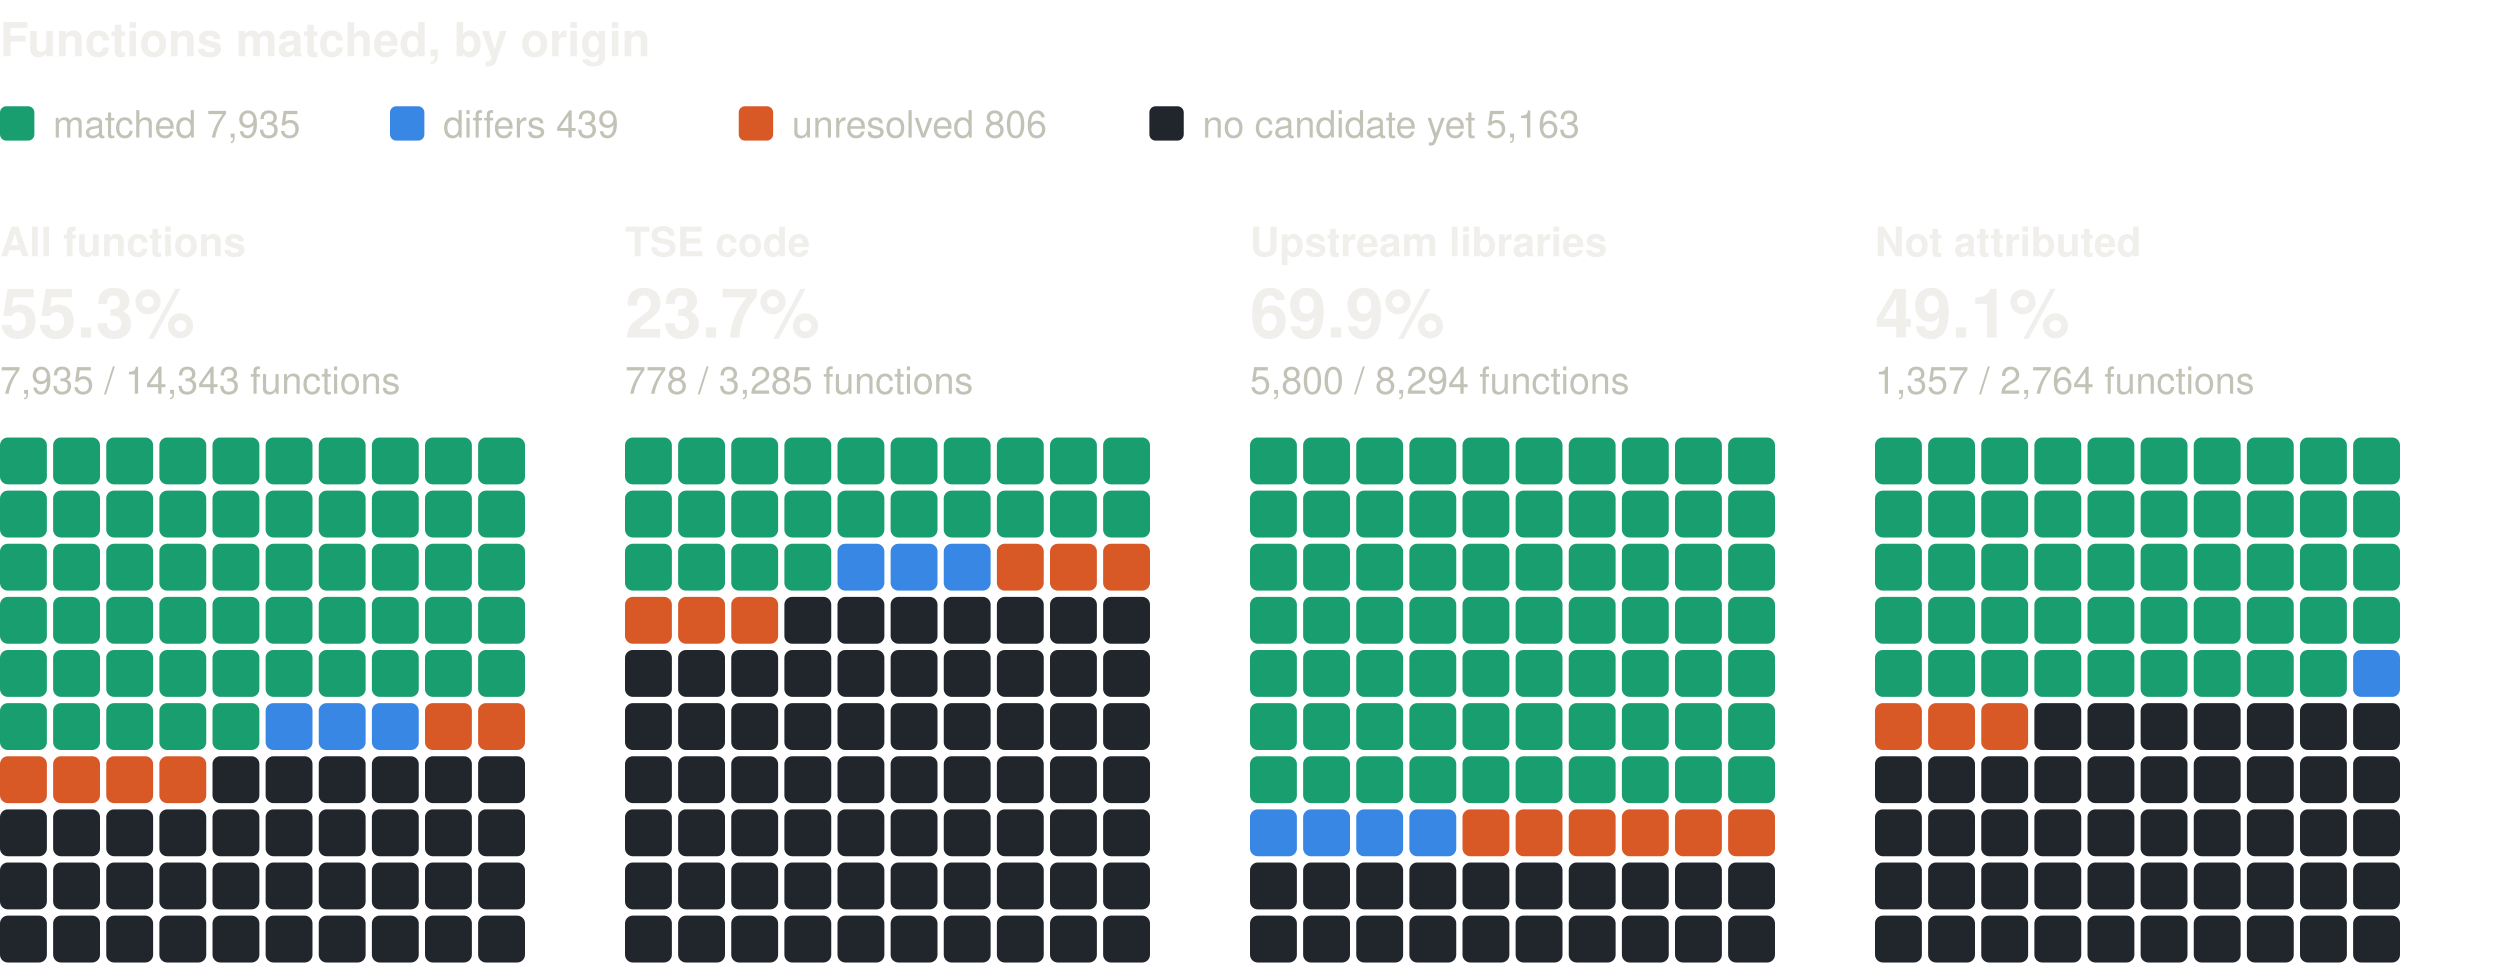
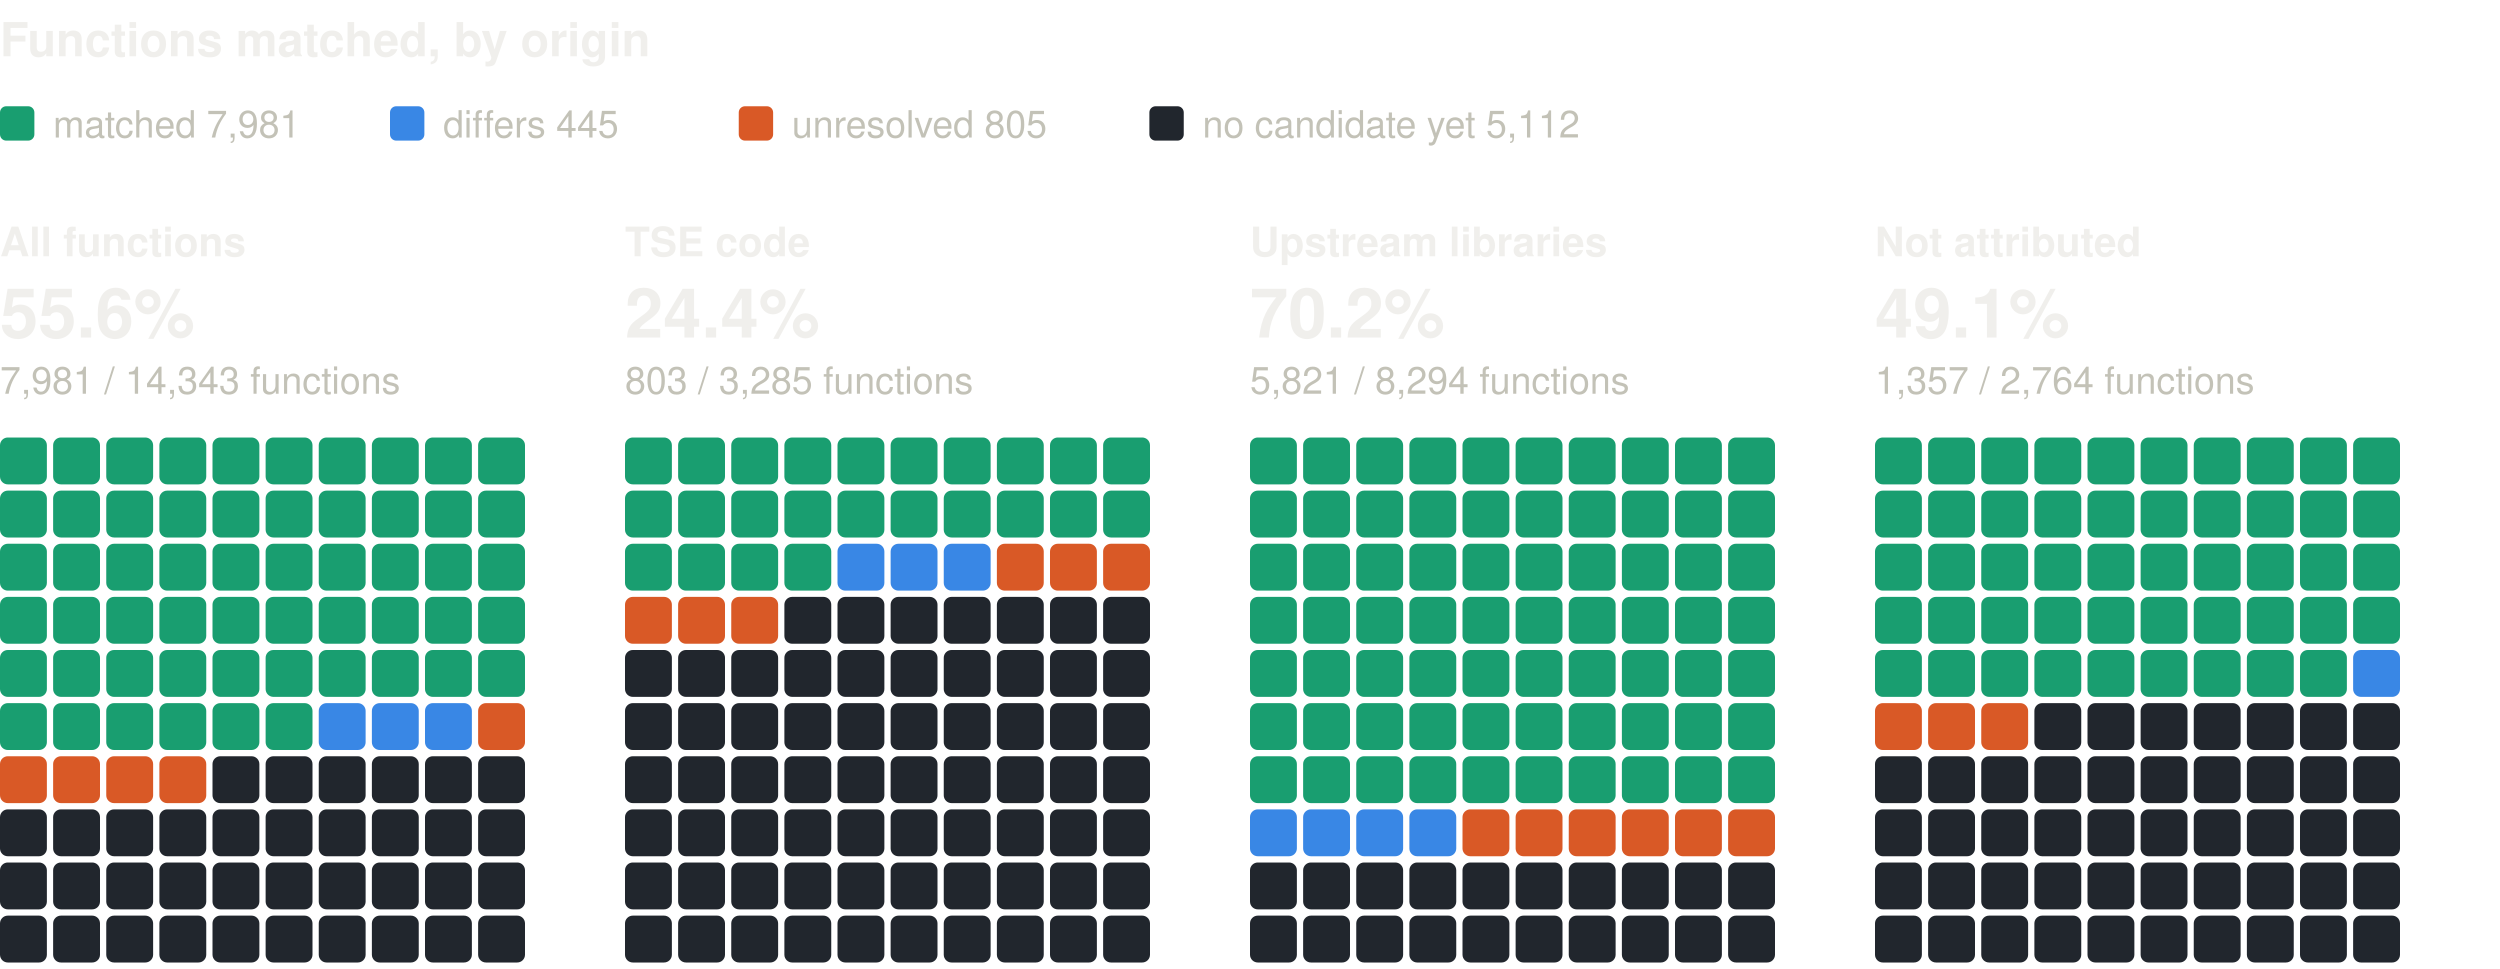
<svg xmlns="http://www.w3.org/2000/svg" width="800" height="310" viewBox="0 0 800 310" role="img" aria-label="Functions matched, by origin: one square per percent, coloured by verdict" font-family="system-ui, -apple-system, 'Segoe UI', Helvetica, Arial, sans-serif">
  <text x="0" y="18" font-size="15" fill="#f0efec" font-weight="600">Functions matched, by origin</text>
  <rect x="0" y="34" width="11" height="11" rx="2" fill="#199e70" />
-   <text x="17" y="44" font-size="12" fill="#c3c2b7">matched 7,935</text>
+   <text x="17" y="44" font-size="12" fill="#c3c2b7">matched 7,981</text>
  <rect x="124.8" y="34" width="11" height="11" rx="2" fill="#3987e5" />
-   <text x="141.8" y="44" font-size="12" fill="#c3c2b7">differs 439</text>
+   <text x="141.8" y="44" font-size="12" fill="#c3c2b7">differs 445</text>
  <rect x="236.4" y="34" width="11" height="11" rx="2" fill="#d95926" />
-   <text x="253.4" y="44" font-size="12" fill="#c3c2b7">unresolved 806</text>
+   <text x="253.4" y="44" font-size="12" fill="#c3c2b7">unresolved 805</text>
  <rect x="367.8" y="34" width="11" height="11" rx="2" fill="#21262d" />
-   <text x="384.8" y="44" font-size="12" fill="#c3c2b7">no candidate yet 5,163</text>
+   <text x="384.8" y="44" font-size="12" fill="#c3c2b7">no candidate yet 5,112</text>
  <text x="0" y="82" font-size="13" fill="#f0efec" font-weight="600">All functions</text>
-   <text x="0" y="108" font-size="22" fill="#f0efec" font-weight="600">55.3%</text>
-   <text x="0" y="126" font-size="12" fill="#c3c2b7">7,935 / 14,343 functions</text>
+   <text x="0" y="108" font-size="22" fill="#f0efec" font-weight="600">55.6%</text>
+   <text x="0" y="126" font-size="12" fill="#c3c2b7">7,981 / 14,343 functions</text>
  <rect x="0" y="140" width="15" height="15" rx="2.5" fill="#199e70" />
  <rect x="17" y="140" width="15" height="15" rx="2.5" fill="#199e70" />
  <rect x="34" y="140" width="15" height="15" rx="2.5" fill="#199e70" />
  <rect x="51" y="140" width="15" height="15" rx="2.5" fill="#199e70" />
  <rect x="68" y="140" width="15" height="15" rx="2.5" fill="#199e70" />
  <rect x="85" y="140" width="15" height="15" rx="2.5" fill="#199e70" />
  <rect x="102" y="140" width="15" height="15" rx="2.5" fill="#199e70" />
  <rect x="119" y="140" width="15" height="15" rx="2.5" fill="#199e70" />
  <rect x="136" y="140" width="15" height="15" rx="2.5" fill="#199e70" />
  <rect x="153" y="140" width="15" height="15" rx="2.5" fill="#199e70" />
  <rect x="0" y="157" width="15" height="15" rx="2.5" fill="#199e70" />
  <rect x="17" y="157" width="15" height="15" rx="2.5" fill="#199e70" />
  <rect x="34" y="157" width="15" height="15" rx="2.5" fill="#199e70" />
  <rect x="51" y="157" width="15" height="15" rx="2.5" fill="#199e70" />
  <rect x="68" y="157" width="15" height="15" rx="2.5" fill="#199e70" />
  <rect x="85" y="157" width="15" height="15" rx="2.5" fill="#199e70" />
  <rect x="102" y="157" width="15" height="15" rx="2.5" fill="#199e70" />
  <rect x="119" y="157" width="15" height="15" rx="2.5" fill="#199e70" />
  <rect x="136" y="157" width="15" height="15" rx="2.5" fill="#199e70" />
  <rect x="153" y="157" width="15" height="15" rx="2.5" fill="#199e70" />
  <rect x="0" y="174" width="15" height="15" rx="2.5" fill="#199e70" />
  <rect x="17" y="174" width="15" height="15" rx="2.5" fill="#199e70" />
  <rect x="34" y="174" width="15" height="15" rx="2.5" fill="#199e70" />
  <rect x="51" y="174" width="15" height="15" rx="2.5" fill="#199e70" />
  <rect x="68" y="174" width="15" height="15" rx="2.5" fill="#199e70" />
  <rect x="85" y="174" width="15" height="15" rx="2.5" fill="#199e70" />
  <rect x="102" y="174" width="15" height="15" rx="2.5" fill="#199e70" />
  <rect x="119" y="174" width="15" height="15" rx="2.5" fill="#199e70" />
  <rect x="136" y="174" width="15" height="15" rx="2.5" fill="#199e70" />
  <rect x="153" y="174" width="15" height="15" rx="2.5" fill="#199e70" />
  <rect x="0" y="191" width="15" height="15" rx="2.5" fill="#199e70" />
  <rect x="17" y="191" width="15" height="15" rx="2.5" fill="#199e70" />
  <rect x="34" y="191" width="15" height="15" rx="2.5" fill="#199e70" />
  <rect x="51" y="191" width="15" height="15" rx="2.5" fill="#199e70" />
  <rect x="68" y="191" width="15" height="15" rx="2.5" fill="#199e70" />
  <rect x="85" y="191" width="15" height="15" rx="2.5" fill="#199e70" />
  <rect x="102" y="191" width="15" height="15" rx="2.5" fill="#199e70" />
  <rect x="119" y="191" width="15" height="15" rx="2.5" fill="#199e70" />
  <rect x="136" y="191" width="15" height="15" rx="2.5" fill="#199e70" />
  <rect x="153" y="191" width="15" height="15" rx="2.5" fill="#199e70" />
  <rect x="0" y="208" width="15" height="15" rx="2.5" fill="#199e70" />
  <rect x="17" y="208" width="15" height="15" rx="2.5" fill="#199e70" />
  <rect x="34" y="208" width="15" height="15" rx="2.5" fill="#199e70" />
  <rect x="51" y="208" width="15" height="15" rx="2.5" fill="#199e70" />
  <rect x="68" y="208" width="15" height="15" rx="2.5" fill="#199e70" />
  <rect x="85" y="208" width="15" height="15" rx="2.5" fill="#199e70" />
  <rect x="102" y="208" width="15" height="15" rx="2.5" fill="#199e70" />
  <rect x="119" y="208" width="15" height="15" rx="2.5" fill="#199e70" />
  <rect x="136" y="208" width="15" height="15" rx="2.5" fill="#199e70" />
  <rect x="153" y="208" width="15" height="15" rx="2.5" fill="#199e70" />
  <rect x="0" y="225" width="15" height="15" rx="2.5" fill="#199e70" />
  <rect x="17" y="225" width="15" height="15" rx="2.5" fill="#199e70" />
  <rect x="34" y="225" width="15" height="15" rx="2.5" fill="#199e70" />
  <rect x="51" y="225" width="15" height="15" rx="2.5" fill="#199e70" />
  <rect x="68" y="225" width="15" height="15" rx="2.5" fill="#199e70" />
-   <rect x="85" y="225" width="15" height="15" rx="2.5" fill="#3987e5" />
+   <rect x="85" y="225" width="15" height="15" rx="2.5" fill="#199e70" />
  <rect x="102" y="225" width="15" height="15" rx="2.5" fill="#3987e5" />
  <rect x="119" y="225" width="15" height="15" rx="2.5" fill="#3987e5" />
-   <rect x="136" y="225" width="15" height="15" rx="2.5" fill="#d95926" />
+   <rect x="136" y="225" width="15" height="15" rx="2.5" fill="#3987e5" />
  <rect x="153" y="225" width="15" height="15" rx="2.5" fill="#d95926" />
  <rect x="0" y="242" width="15" height="15" rx="2.5" fill="#d95926" />
  <rect x="17" y="242" width="15" height="15" rx="2.5" fill="#d95926" />
  <rect x="34" y="242" width="15" height="15" rx="2.5" fill="#d95926" />
  <rect x="51" y="242" width="15" height="15" rx="2.5" fill="#d95926" />
  <rect x="68" y="242" width="15" height="15" rx="2.5" fill="#21262d" />
  <rect x="85" y="242" width="15" height="15" rx="2.5" fill="#21262d" />
  <rect x="102" y="242" width="15" height="15" rx="2.5" fill="#21262d" />
  <rect x="119" y="242" width="15" height="15" rx="2.5" fill="#21262d" />
  <rect x="136" y="242" width="15" height="15" rx="2.5" fill="#21262d" />
  <rect x="153" y="242" width="15" height="15" rx="2.5" fill="#21262d" />
  <rect x="0" y="259" width="15" height="15" rx="2.5" fill="#21262d" />
  <rect x="17" y="259" width="15" height="15" rx="2.5" fill="#21262d" />
  <rect x="34" y="259" width="15" height="15" rx="2.5" fill="#21262d" />
  <rect x="51" y="259" width="15" height="15" rx="2.5" fill="#21262d" />
  <rect x="68" y="259" width="15" height="15" rx="2.5" fill="#21262d" />
  <rect x="85" y="259" width="15" height="15" rx="2.5" fill="#21262d" />
  <rect x="102" y="259" width="15" height="15" rx="2.5" fill="#21262d" />
  <rect x="119" y="259" width="15" height="15" rx="2.5" fill="#21262d" />
  <rect x="136" y="259" width="15" height="15" rx="2.5" fill="#21262d" />
  <rect x="153" y="259" width="15" height="15" rx="2.5" fill="#21262d" />
  <rect x="0" y="276" width="15" height="15" rx="2.5" fill="#21262d" />
  <rect x="17" y="276" width="15" height="15" rx="2.5" fill="#21262d" />
  <rect x="34" y="276" width="15" height="15" rx="2.5" fill="#21262d" />
  <rect x="51" y="276" width="15" height="15" rx="2.5" fill="#21262d" />
  <rect x="68" y="276" width="15" height="15" rx="2.5" fill="#21262d" />
  <rect x="85" y="276" width="15" height="15" rx="2.5" fill="#21262d" />
  <rect x="102" y="276" width="15" height="15" rx="2.5" fill="#21262d" />
  <rect x="119" y="276" width="15" height="15" rx="2.5" fill="#21262d" />
  <rect x="136" y="276" width="15" height="15" rx="2.5" fill="#21262d" />
  <rect x="153" y="276" width="15" height="15" rx="2.5" fill="#21262d" />
  <rect x="0" y="293" width="15" height="15" rx="2.5" fill="#21262d" />
  <rect x="17" y="293" width="15" height="15" rx="2.5" fill="#21262d" />
  <rect x="34" y="293" width="15" height="15" rx="2.5" fill="#21262d" />
  <rect x="51" y="293" width="15" height="15" rx="2.5" fill="#21262d" />
  <rect x="68" y="293" width="15" height="15" rx="2.5" fill="#21262d" />
  <rect x="85" y="293" width="15" height="15" rx="2.5" fill="#21262d" />
  <rect x="102" y="293" width="15" height="15" rx="2.5" fill="#21262d" />
  <rect x="119" y="293" width="15" height="15" rx="2.5" fill="#21262d" />
  <rect x="136" y="293" width="15" height="15" rx="2.5" fill="#21262d" />
  <rect x="153" y="293" width="15" height="15" rx="2.5" fill="#21262d" />
  <text x="200" y="82" font-size="13" fill="#f0efec" font-weight="600">TSE code</text>
-   <text x="200" y="108" font-size="22" fill="#f0efec" font-weight="600">23.7%</text>
-   <text x="200" y="126" font-size="12" fill="#c3c2b7">778 / 3,285 functions</text>
+   <text x="200" y="108" font-size="22" fill="#f0efec" font-weight="600">24.4%</text>
+   <text x="200" y="126" font-size="12" fill="#c3c2b7">803 / 3,285 functions</text>
  <rect x="200" y="140" width="15" height="15" rx="2.5" fill="#199e70" />
  <rect x="217" y="140" width="15" height="15" rx="2.5" fill="#199e70" />
  <rect x="234" y="140" width="15" height="15" rx="2.5" fill="#199e70" />
  <rect x="251" y="140" width="15" height="15" rx="2.5" fill="#199e70" />
  <rect x="268" y="140" width="15" height="15" rx="2.5" fill="#199e70" />
  <rect x="285" y="140" width="15" height="15" rx="2.5" fill="#199e70" />
  <rect x="302" y="140" width="15" height="15" rx="2.5" fill="#199e70" />
  <rect x="319" y="140" width="15" height="15" rx="2.5" fill="#199e70" />
  <rect x="336" y="140" width="15" height="15" rx="2.5" fill="#199e70" />
  <rect x="353" y="140" width="15" height="15" rx="2.5" fill="#199e70" />
  <rect x="200" y="157" width="15" height="15" rx="2.5" fill="#199e70" />
  <rect x="217" y="157" width="15" height="15" rx="2.5" fill="#199e70" />
  <rect x="234" y="157" width="15" height="15" rx="2.5" fill="#199e70" />
  <rect x="251" y="157" width="15" height="15" rx="2.5" fill="#199e70" />
  <rect x="268" y="157" width="15" height="15" rx="2.5" fill="#199e70" />
  <rect x="285" y="157" width="15" height="15" rx="2.5" fill="#199e70" />
  <rect x="302" y="157" width="15" height="15" rx="2.5" fill="#199e70" />
  <rect x="319" y="157" width="15" height="15" rx="2.5" fill="#199e70" />
  <rect x="336" y="157" width="15" height="15" rx="2.5" fill="#199e70" />
  <rect x="353" y="157" width="15" height="15" rx="2.5" fill="#199e70" />
  <rect x="200" y="174" width="15" height="15" rx="2.5" fill="#199e70" />
  <rect x="217" y="174" width="15" height="15" rx="2.5" fill="#199e70" />
  <rect x="234" y="174" width="15" height="15" rx="2.5" fill="#199e70" />
  <rect x="251" y="174" width="15" height="15" rx="2.5" fill="#199e70" />
  <rect x="268" y="174" width="15" height="15" rx="2.5" fill="#3987e5" />
  <rect x="285" y="174" width="15" height="15" rx="2.5" fill="#3987e5" />
  <rect x="302" y="174" width="15" height="15" rx="2.5" fill="#3987e5" />
  <rect x="319" y="174" width="15" height="15" rx="2.5" fill="#d95926" />
  <rect x="336" y="174" width="15" height="15" rx="2.5" fill="#d95926" />
  <rect x="353" y="174" width="15" height="15" rx="2.5" fill="#d95926" />
  <rect x="200" y="191" width="15" height="15" rx="2.5" fill="#d95926" />
  <rect x="217" y="191" width="15" height="15" rx="2.5" fill="#d95926" />
  <rect x="234" y="191" width="15" height="15" rx="2.5" fill="#d95926" />
  <rect x="251" y="191" width="15" height="15" rx="2.5" fill="#21262d" />
  <rect x="268" y="191" width="15" height="15" rx="2.5" fill="#21262d" />
  <rect x="285" y="191" width="15" height="15" rx="2.5" fill="#21262d" />
  <rect x="302" y="191" width="15" height="15" rx="2.5" fill="#21262d" />
  <rect x="319" y="191" width="15" height="15" rx="2.5" fill="#21262d" />
  <rect x="336" y="191" width="15" height="15" rx="2.5" fill="#21262d" />
  <rect x="353" y="191" width="15" height="15" rx="2.5" fill="#21262d" />
  <rect x="200" y="208" width="15" height="15" rx="2.5" fill="#21262d" />
  <rect x="217" y="208" width="15" height="15" rx="2.5" fill="#21262d" />
  <rect x="234" y="208" width="15" height="15" rx="2.5" fill="#21262d" />
  <rect x="251" y="208" width="15" height="15" rx="2.5" fill="#21262d" />
  <rect x="268" y="208" width="15" height="15" rx="2.5" fill="#21262d" />
  <rect x="285" y="208" width="15" height="15" rx="2.5" fill="#21262d" />
  <rect x="302" y="208" width="15" height="15" rx="2.5" fill="#21262d" />
  <rect x="319" y="208" width="15" height="15" rx="2.5" fill="#21262d" />
  <rect x="336" y="208" width="15" height="15" rx="2.5" fill="#21262d" />
  <rect x="353" y="208" width="15" height="15" rx="2.5" fill="#21262d" />
  <rect x="200" y="225" width="15" height="15" rx="2.5" fill="#21262d" />
  <rect x="217" y="225" width="15" height="15" rx="2.5" fill="#21262d" />
  <rect x="234" y="225" width="15" height="15" rx="2.5" fill="#21262d" />
  <rect x="251" y="225" width="15" height="15" rx="2.5" fill="#21262d" />
  <rect x="268" y="225" width="15" height="15" rx="2.5" fill="#21262d" />
  <rect x="285" y="225" width="15" height="15" rx="2.5" fill="#21262d" />
  <rect x="302" y="225" width="15" height="15" rx="2.5" fill="#21262d" />
  <rect x="319" y="225" width="15" height="15" rx="2.5" fill="#21262d" />
  <rect x="336" y="225" width="15" height="15" rx="2.5" fill="#21262d" />
  <rect x="353" y="225" width="15" height="15" rx="2.5" fill="#21262d" />
  <rect x="200" y="242" width="15" height="15" rx="2.5" fill="#21262d" />
  <rect x="217" y="242" width="15" height="15" rx="2.5" fill="#21262d" />
  <rect x="234" y="242" width="15" height="15" rx="2.5" fill="#21262d" />
  <rect x="251" y="242" width="15" height="15" rx="2.5" fill="#21262d" />
  <rect x="268" y="242" width="15" height="15" rx="2.5" fill="#21262d" />
  <rect x="285" y="242" width="15" height="15" rx="2.5" fill="#21262d" />
  <rect x="302" y="242" width="15" height="15" rx="2.5" fill="#21262d" />
  <rect x="319" y="242" width="15" height="15" rx="2.5" fill="#21262d" />
  <rect x="336" y="242" width="15" height="15" rx="2.5" fill="#21262d" />
  <rect x="353" y="242" width="15" height="15" rx="2.5" fill="#21262d" />
  <rect x="200" y="259" width="15" height="15" rx="2.5" fill="#21262d" />
  <rect x="217" y="259" width="15" height="15" rx="2.5" fill="#21262d" />
  <rect x="234" y="259" width="15" height="15" rx="2.5" fill="#21262d" />
  <rect x="251" y="259" width="15" height="15" rx="2.5" fill="#21262d" />
  <rect x="268" y="259" width="15" height="15" rx="2.5" fill="#21262d" />
  <rect x="285" y="259" width="15" height="15" rx="2.5" fill="#21262d" />
  <rect x="302" y="259" width="15" height="15" rx="2.5" fill="#21262d" />
  <rect x="319" y="259" width="15" height="15" rx="2.5" fill="#21262d" />
  <rect x="336" y="259" width="15" height="15" rx="2.5" fill="#21262d" />
  <rect x="353" y="259" width="15" height="15" rx="2.5" fill="#21262d" />
  <rect x="200" y="276" width="15" height="15" rx="2.5" fill="#21262d" />
  <rect x="217" y="276" width="15" height="15" rx="2.5" fill="#21262d" />
  <rect x="234" y="276" width="15" height="15" rx="2.5" fill="#21262d" />
  <rect x="251" y="276" width="15" height="15" rx="2.5" fill="#21262d" />
  <rect x="268" y="276" width="15" height="15" rx="2.5" fill="#21262d" />
  <rect x="285" y="276" width="15" height="15" rx="2.5" fill="#21262d" />
  <rect x="302" y="276" width="15" height="15" rx="2.5" fill="#21262d" />
  <rect x="319" y="276" width="15" height="15" rx="2.5" fill="#21262d" />
  <rect x="336" y="276" width="15" height="15" rx="2.5" fill="#21262d" />
  <rect x="353" y="276" width="15" height="15" rx="2.5" fill="#21262d" />
  <rect x="200" y="293" width="15" height="15" rx="2.5" fill="#21262d" />
  <rect x="217" y="293" width="15" height="15" rx="2.5" fill="#21262d" />
  <rect x="234" y="293" width="15" height="15" rx="2.5" fill="#21262d" />
  <rect x="251" y="293" width="15" height="15" rx="2.5" fill="#21262d" />
  <rect x="268" y="293" width="15" height="15" rx="2.5" fill="#21262d" />
  <rect x="285" y="293" width="15" height="15" rx="2.5" fill="#21262d" />
  <rect x="302" y="293" width="15" height="15" rx="2.5" fill="#21262d" />
  <rect x="319" y="293" width="15" height="15" rx="2.5" fill="#21262d" />
  <rect x="336" y="293" width="15" height="15" rx="2.5" fill="#21262d" />
  <rect x="353" y="293" width="15" height="15" rx="2.5" fill="#21262d" />
  <text x="400" y="82" font-size="13" fill="#f0efec" font-weight="600">Upstream libraries</text>
-   <text x="400" y="108" font-size="22" fill="#f0efec" font-weight="600">69.9%</text>
-   <text x="400" y="126" font-size="12" fill="#c3c2b7">5,800 / 8,294 functions</text>
+   <text x="400" y="108" font-size="22" fill="#f0efec" font-weight="600">70.2%</text>
+   <text x="400" y="126" font-size="12" fill="#c3c2b7">5,821 / 8,294 functions</text>
  <rect x="400" y="140" width="15" height="15" rx="2.5" fill="#199e70" />
  <rect x="417" y="140" width="15" height="15" rx="2.5" fill="#199e70" />
  <rect x="434" y="140" width="15" height="15" rx="2.5" fill="#199e70" />
  <rect x="451" y="140" width="15" height="15" rx="2.5" fill="#199e70" />
  <rect x="468" y="140" width="15" height="15" rx="2.5" fill="#199e70" />
  <rect x="485" y="140" width="15" height="15" rx="2.5" fill="#199e70" />
  <rect x="502" y="140" width="15" height="15" rx="2.5" fill="#199e70" />
  <rect x="519" y="140" width="15" height="15" rx="2.5" fill="#199e70" />
  <rect x="536" y="140" width="15" height="15" rx="2.5" fill="#199e70" />
  <rect x="553" y="140" width="15" height="15" rx="2.5" fill="#199e70" />
  <rect x="400" y="157" width="15" height="15" rx="2.5" fill="#199e70" />
  <rect x="417" y="157" width="15" height="15" rx="2.5" fill="#199e70" />
  <rect x="434" y="157" width="15" height="15" rx="2.5" fill="#199e70" />
  <rect x="451" y="157" width="15" height="15" rx="2.5" fill="#199e70" />
  <rect x="468" y="157" width="15" height="15" rx="2.5" fill="#199e70" />
  <rect x="485" y="157" width="15" height="15" rx="2.5" fill="#199e70" />
  <rect x="502" y="157" width="15" height="15" rx="2.5" fill="#199e70" />
  <rect x="519" y="157" width="15" height="15" rx="2.5" fill="#199e70" />
  <rect x="536" y="157" width="15" height="15" rx="2.5" fill="#199e70" />
  <rect x="553" y="157" width="15" height="15" rx="2.5" fill="#199e70" />
  <rect x="400" y="174" width="15" height="15" rx="2.5" fill="#199e70" />
  <rect x="417" y="174" width="15" height="15" rx="2.5" fill="#199e70" />
  <rect x="434" y="174" width="15" height="15" rx="2.5" fill="#199e70" />
  <rect x="451" y="174" width="15" height="15" rx="2.5" fill="#199e70" />
  <rect x="468" y="174" width="15" height="15" rx="2.5" fill="#199e70" />
  <rect x="485" y="174" width="15" height="15" rx="2.5" fill="#199e70" />
  <rect x="502" y="174" width="15" height="15" rx="2.5" fill="#199e70" />
  <rect x="519" y="174" width="15" height="15" rx="2.5" fill="#199e70" />
  <rect x="536" y="174" width="15" height="15" rx="2.5" fill="#199e70" />
  <rect x="553" y="174" width="15" height="15" rx="2.5" fill="#199e70" />
  <rect x="400" y="191" width="15" height="15" rx="2.5" fill="#199e70" />
  <rect x="417" y="191" width="15" height="15" rx="2.5" fill="#199e70" />
  <rect x="434" y="191" width="15" height="15" rx="2.5" fill="#199e70" />
  <rect x="451" y="191" width="15" height="15" rx="2.5" fill="#199e70" />
  <rect x="468" y="191" width="15" height="15" rx="2.5" fill="#199e70" />
  <rect x="485" y="191" width="15" height="15" rx="2.5" fill="#199e70" />
  <rect x="502" y="191" width="15" height="15" rx="2.5" fill="#199e70" />
  <rect x="519" y="191" width="15" height="15" rx="2.5" fill="#199e70" />
  <rect x="536" y="191" width="15" height="15" rx="2.5" fill="#199e70" />
  <rect x="553" y="191" width="15" height="15" rx="2.5" fill="#199e70" />
  <rect x="400" y="208" width="15" height="15" rx="2.5" fill="#199e70" />
  <rect x="417" y="208" width="15" height="15" rx="2.5" fill="#199e70" />
  <rect x="434" y="208" width="15" height="15" rx="2.5" fill="#199e70" />
  <rect x="451" y="208" width="15" height="15" rx="2.5" fill="#199e70" />
  <rect x="468" y="208" width="15" height="15" rx="2.5" fill="#199e70" />
  <rect x="485" y="208" width="15" height="15" rx="2.5" fill="#199e70" />
  <rect x="502" y="208" width="15" height="15" rx="2.5" fill="#199e70" />
  <rect x="519" y="208" width="15" height="15" rx="2.5" fill="#199e70" />
  <rect x="536" y="208" width="15" height="15" rx="2.5" fill="#199e70" />
  <rect x="553" y="208" width="15" height="15" rx="2.5" fill="#199e70" />
  <rect x="400" y="225" width="15" height="15" rx="2.5" fill="#199e70" />
  <rect x="417" y="225" width="15" height="15" rx="2.5" fill="#199e70" />
  <rect x="434" y="225" width="15" height="15" rx="2.5" fill="#199e70" />
  <rect x="451" y="225" width="15" height="15" rx="2.5" fill="#199e70" />
  <rect x="468" y="225" width="15" height="15" rx="2.5" fill="#199e70" />
  <rect x="485" y="225" width="15" height="15" rx="2.5" fill="#199e70" />
  <rect x="502" y="225" width="15" height="15" rx="2.5" fill="#199e70" />
  <rect x="519" y="225" width="15" height="15" rx="2.5" fill="#199e70" />
  <rect x="536" y="225" width="15" height="15" rx="2.5" fill="#199e70" />
  <rect x="553" y="225" width="15" height="15" rx="2.5" fill="#199e70" />
  <rect x="400" y="242" width="15" height="15" rx="2.5" fill="#199e70" />
  <rect x="417" y="242" width="15" height="15" rx="2.5" fill="#199e70" />
  <rect x="434" y="242" width="15" height="15" rx="2.5" fill="#199e70" />
  <rect x="451" y="242" width="15" height="15" rx="2.5" fill="#199e70" />
  <rect x="468" y="242" width="15" height="15" rx="2.5" fill="#199e70" />
  <rect x="485" y="242" width="15" height="15" rx="2.5" fill="#199e70" />
  <rect x="502" y="242" width="15" height="15" rx="2.5" fill="#199e70" />
  <rect x="519" y="242" width="15" height="15" rx="2.5" fill="#199e70" />
  <rect x="536" y="242" width="15" height="15" rx="2.5" fill="#199e70" />
  <rect x="553" y="242" width="15" height="15" rx="2.5" fill="#199e70" />
  <rect x="400" y="259" width="15" height="15" rx="2.5" fill="#3987e5" />
  <rect x="417" y="259" width="15" height="15" rx="2.5" fill="#3987e5" />
  <rect x="434" y="259" width="15" height="15" rx="2.5" fill="#3987e5" />
  <rect x="451" y="259" width="15" height="15" rx="2.5" fill="#3987e5" />
  <rect x="468" y="259" width="15" height="15" rx="2.5" fill="#d95926" />
  <rect x="485" y="259" width="15" height="15" rx="2.5" fill="#d95926" />
  <rect x="502" y="259" width="15" height="15" rx="2.5" fill="#d95926" />
  <rect x="519" y="259" width="15" height="15" rx="2.5" fill="#d95926" />
  <rect x="536" y="259" width="15" height="15" rx="2.5" fill="#d95926" />
  <rect x="553" y="259" width="15" height="15" rx="2.5" fill="#d95926" />
  <rect x="400" y="276" width="15" height="15" rx="2.5" fill="#21262d" />
  <rect x="417" y="276" width="15" height="15" rx="2.5" fill="#21262d" />
  <rect x="434" y="276" width="15" height="15" rx="2.5" fill="#21262d" />
  <rect x="451" y="276" width="15" height="15" rx="2.5" fill="#21262d" />
  <rect x="468" y="276" width="15" height="15" rx="2.5" fill="#21262d" />
  <rect x="485" y="276" width="15" height="15" rx="2.5" fill="#21262d" />
  <rect x="502" y="276" width="15" height="15" rx="2.5" fill="#21262d" />
  <rect x="519" y="276" width="15" height="15" rx="2.5" fill="#21262d" />
  <rect x="536" y="276" width="15" height="15" rx="2.5" fill="#21262d" />
  <rect x="553" y="276" width="15" height="15" rx="2.5" fill="#21262d" />
  <rect x="400" y="293" width="15" height="15" rx="2.5" fill="#21262d" />
  <rect x="417" y="293" width="15" height="15" rx="2.5" fill="#21262d" />
  <rect x="434" y="293" width="15" height="15" rx="2.5" fill="#21262d" />
  <rect x="451" y="293" width="15" height="15" rx="2.5" fill="#21262d" />
  <rect x="468" y="293" width="15" height="15" rx="2.5" fill="#21262d" />
  <rect x="485" y="293" width="15" height="15" rx="2.5" fill="#21262d" />
  <rect x="502" y="293" width="15" height="15" rx="2.5" fill="#21262d" />
  <rect x="519" y="293" width="15" height="15" rx="2.5" fill="#21262d" />
  <rect x="536" y="293" width="15" height="15" rx="2.5" fill="#21262d" />
  <rect x="553" y="293" width="15" height="15" rx="2.5" fill="#21262d" />
  <text x="600" y="82" font-size="13" fill="#f0efec" font-weight="600">Not attributed</text>
  <text x="600" y="108" font-size="22" fill="#f0efec" font-weight="600">49.1%</text>
  <text x="600" y="126" font-size="12" fill="#c3c2b7">1,357 / 2,764 functions</text>
  <rect x="600" y="140" width="15" height="15" rx="2.5" fill="#199e70" />
  <rect x="617" y="140" width="15" height="15" rx="2.5" fill="#199e70" />
  <rect x="634" y="140" width="15" height="15" rx="2.5" fill="#199e70" />
  <rect x="651" y="140" width="15" height="15" rx="2.5" fill="#199e70" />
  <rect x="668" y="140" width="15" height="15" rx="2.5" fill="#199e70" />
  <rect x="685" y="140" width="15" height="15" rx="2.5" fill="#199e70" />
  <rect x="702" y="140" width="15" height="15" rx="2.5" fill="#199e70" />
  <rect x="719" y="140" width="15" height="15" rx="2.5" fill="#199e70" />
  <rect x="736" y="140" width="15" height="15" rx="2.5" fill="#199e70" />
  <rect x="753" y="140" width="15" height="15" rx="2.5" fill="#199e70" />
  <rect x="600" y="157" width="15" height="15" rx="2.5" fill="#199e70" />
  <rect x="617" y="157" width="15" height="15" rx="2.5" fill="#199e70" />
  <rect x="634" y="157" width="15" height="15" rx="2.5" fill="#199e70" />
  <rect x="651" y="157" width="15" height="15" rx="2.5" fill="#199e70" />
  <rect x="668" y="157" width="15" height="15" rx="2.5" fill="#199e70" />
  <rect x="685" y="157" width="15" height="15" rx="2.5" fill="#199e70" />
  <rect x="702" y="157" width="15" height="15" rx="2.5" fill="#199e70" />
  <rect x="719" y="157" width="15" height="15" rx="2.5" fill="#199e70" />
  <rect x="736" y="157" width="15" height="15" rx="2.5" fill="#199e70" />
  <rect x="753" y="157" width="15" height="15" rx="2.5" fill="#199e70" />
  <rect x="600" y="174" width="15" height="15" rx="2.5" fill="#199e70" />
  <rect x="617" y="174" width="15" height="15" rx="2.5" fill="#199e70" />
  <rect x="634" y="174" width="15" height="15" rx="2.5" fill="#199e70" />
  <rect x="651" y="174" width="15" height="15" rx="2.5" fill="#199e70" />
  <rect x="668" y="174" width="15" height="15" rx="2.5" fill="#199e70" />
  <rect x="685" y="174" width="15" height="15" rx="2.5" fill="#199e70" />
  <rect x="702" y="174" width="15" height="15" rx="2.5" fill="#199e70" />
  <rect x="719" y="174" width="15" height="15" rx="2.5" fill="#199e70" />
  <rect x="736" y="174" width="15" height="15" rx="2.5" fill="#199e70" />
  <rect x="753" y="174" width="15" height="15" rx="2.5" fill="#199e70" />
  <rect x="600" y="191" width="15" height="15" rx="2.5" fill="#199e70" />
  <rect x="617" y="191" width="15" height="15" rx="2.5" fill="#199e70" />
  <rect x="634" y="191" width="15" height="15" rx="2.5" fill="#199e70" />
  <rect x="651" y="191" width="15" height="15" rx="2.5" fill="#199e70" />
  <rect x="668" y="191" width="15" height="15" rx="2.5" fill="#199e70" />
  <rect x="685" y="191" width="15" height="15" rx="2.5" fill="#199e70" />
  <rect x="702" y="191" width="15" height="15" rx="2.5" fill="#199e70" />
  <rect x="719" y="191" width="15" height="15" rx="2.5" fill="#199e70" />
  <rect x="736" y="191" width="15" height="15" rx="2.5" fill="#199e70" />
  <rect x="753" y="191" width="15" height="15" rx="2.5" fill="#199e70" />
  <rect x="600" y="208" width="15" height="15" rx="2.5" fill="#199e70" />
  <rect x="617" y="208" width="15" height="15" rx="2.5" fill="#199e70" />
  <rect x="634" y="208" width="15" height="15" rx="2.5" fill="#199e70" />
  <rect x="651" y="208" width="15" height="15" rx="2.5" fill="#199e70" />
  <rect x="668" y="208" width="15" height="15" rx="2.5" fill="#199e70" />
  <rect x="685" y="208" width="15" height="15" rx="2.5" fill="#199e70" />
  <rect x="702" y="208" width="15" height="15" rx="2.5" fill="#199e70" />
  <rect x="719" y="208" width="15" height="15" rx="2.5" fill="#199e70" />
  <rect x="736" y="208" width="15" height="15" rx="2.5" fill="#199e70" />
  <rect x="753" y="208" width="15" height="15" rx="2.5" fill="#3987e5" />
  <rect x="600" y="225" width="15" height="15" rx="2.5" fill="#d95926" />
  <rect x="617" y="225" width="15" height="15" rx="2.5" fill="#d95926" />
  <rect x="634" y="225" width="15" height="15" rx="2.5" fill="#d95926" />
  <rect x="651" y="225" width="15" height="15" rx="2.5" fill="#21262d" />
  <rect x="668" y="225" width="15" height="15" rx="2.5" fill="#21262d" />
  <rect x="685" y="225" width="15" height="15" rx="2.5" fill="#21262d" />
  <rect x="702" y="225" width="15" height="15" rx="2.5" fill="#21262d" />
  <rect x="719" y="225" width="15" height="15" rx="2.5" fill="#21262d" />
  <rect x="736" y="225" width="15" height="15" rx="2.5" fill="#21262d" />
  <rect x="753" y="225" width="15" height="15" rx="2.5" fill="#21262d" />
  <rect x="600" y="242" width="15" height="15" rx="2.5" fill="#21262d" />
  <rect x="617" y="242" width="15" height="15" rx="2.5" fill="#21262d" />
  <rect x="634" y="242" width="15" height="15" rx="2.5" fill="#21262d" />
  <rect x="651" y="242" width="15" height="15" rx="2.5" fill="#21262d" />
  <rect x="668" y="242" width="15" height="15" rx="2.5" fill="#21262d" />
  <rect x="685" y="242" width="15" height="15" rx="2.5" fill="#21262d" />
  <rect x="702" y="242" width="15" height="15" rx="2.5" fill="#21262d" />
  <rect x="719" y="242" width="15" height="15" rx="2.5" fill="#21262d" />
  <rect x="736" y="242" width="15" height="15" rx="2.5" fill="#21262d" />
  <rect x="753" y="242" width="15" height="15" rx="2.5" fill="#21262d" />
  <rect x="600" y="259" width="15" height="15" rx="2.5" fill="#21262d" />
  <rect x="617" y="259" width="15" height="15" rx="2.5" fill="#21262d" />
  <rect x="634" y="259" width="15" height="15" rx="2.5" fill="#21262d" />
  <rect x="651" y="259" width="15" height="15" rx="2.5" fill="#21262d" />
  <rect x="668" y="259" width="15" height="15" rx="2.5" fill="#21262d" />
  <rect x="685" y="259" width="15" height="15" rx="2.5" fill="#21262d" />
  <rect x="702" y="259" width="15" height="15" rx="2.5" fill="#21262d" />
  <rect x="719" y="259" width="15" height="15" rx="2.5" fill="#21262d" />
  <rect x="736" y="259" width="15" height="15" rx="2.5" fill="#21262d" />
  <rect x="753" y="259" width="15" height="15" rx="2.5" fill="#21262d" />
  <rect x="600" y="276" width="15" height="15" rx="2.5" fill="#21262d" />
  <rect x="617" y="276" width="15" height="15" rx="2.5" fill="#21262d" />
  <rect x="634" y="276" width="15" height="15" rx="2.5" fill="#21262d" />
  <rect x="651" y="276" width="15" height="15" rx="2.5" fill="#21262d" />
  <rect x="668" y="276" width="15" height="15" rx="2.5" fill="#21262d" />
  <rect x="685" y="276" width="15" height="15" rx="2.5" fill="#21262d" />
  <rect x="702" y="276" width="15" height="15" rx="2.5" fill="#21262d" />
  <rect x="719" y="276" width="15" height="15" rx="2.5" fill="#21262d" />
  <rect x="736" y="276" width="15" height="15" rx="2.5" fill="#21262d" />
  <rect x="753" y="276" width="15" height="15" rx="2.5" fill="#21262d" />
  <rect x="600" y="293" width="15" height="15" rx="2.5" fill="#21262d" />
  <rect x="617" y="293" width="15" height="15" rx="2.5" fill="#21262d" />
  <rect x="634" y="293" width="15" height="15" rx="2.5" fill="#21262d" />
  <rect x="651" y="293" width="15" height="15" rx="2.5" fill="#21262d" />
  <rect x="668" y="293" width="15" height="15" rx="2.5" fill="#21262d" />
  <rect x="685" y="293" width="15" height="15" rx="2.5" fill="#21262d" />
  <rect x="702" y="293" width="15" height="15" rx="2.5" fill="#21262d" />
  <rect x="719" y="293" width="15" height="15" rx="2.5" fill="#21262d" />
  <rect x="736" y="293" width="15" height="15" rx="2.5" fill="#21262d" />
  <rect x="753" y="293" width="15" height="15" rx="2.5" fill="#21262d" />
</svg>
